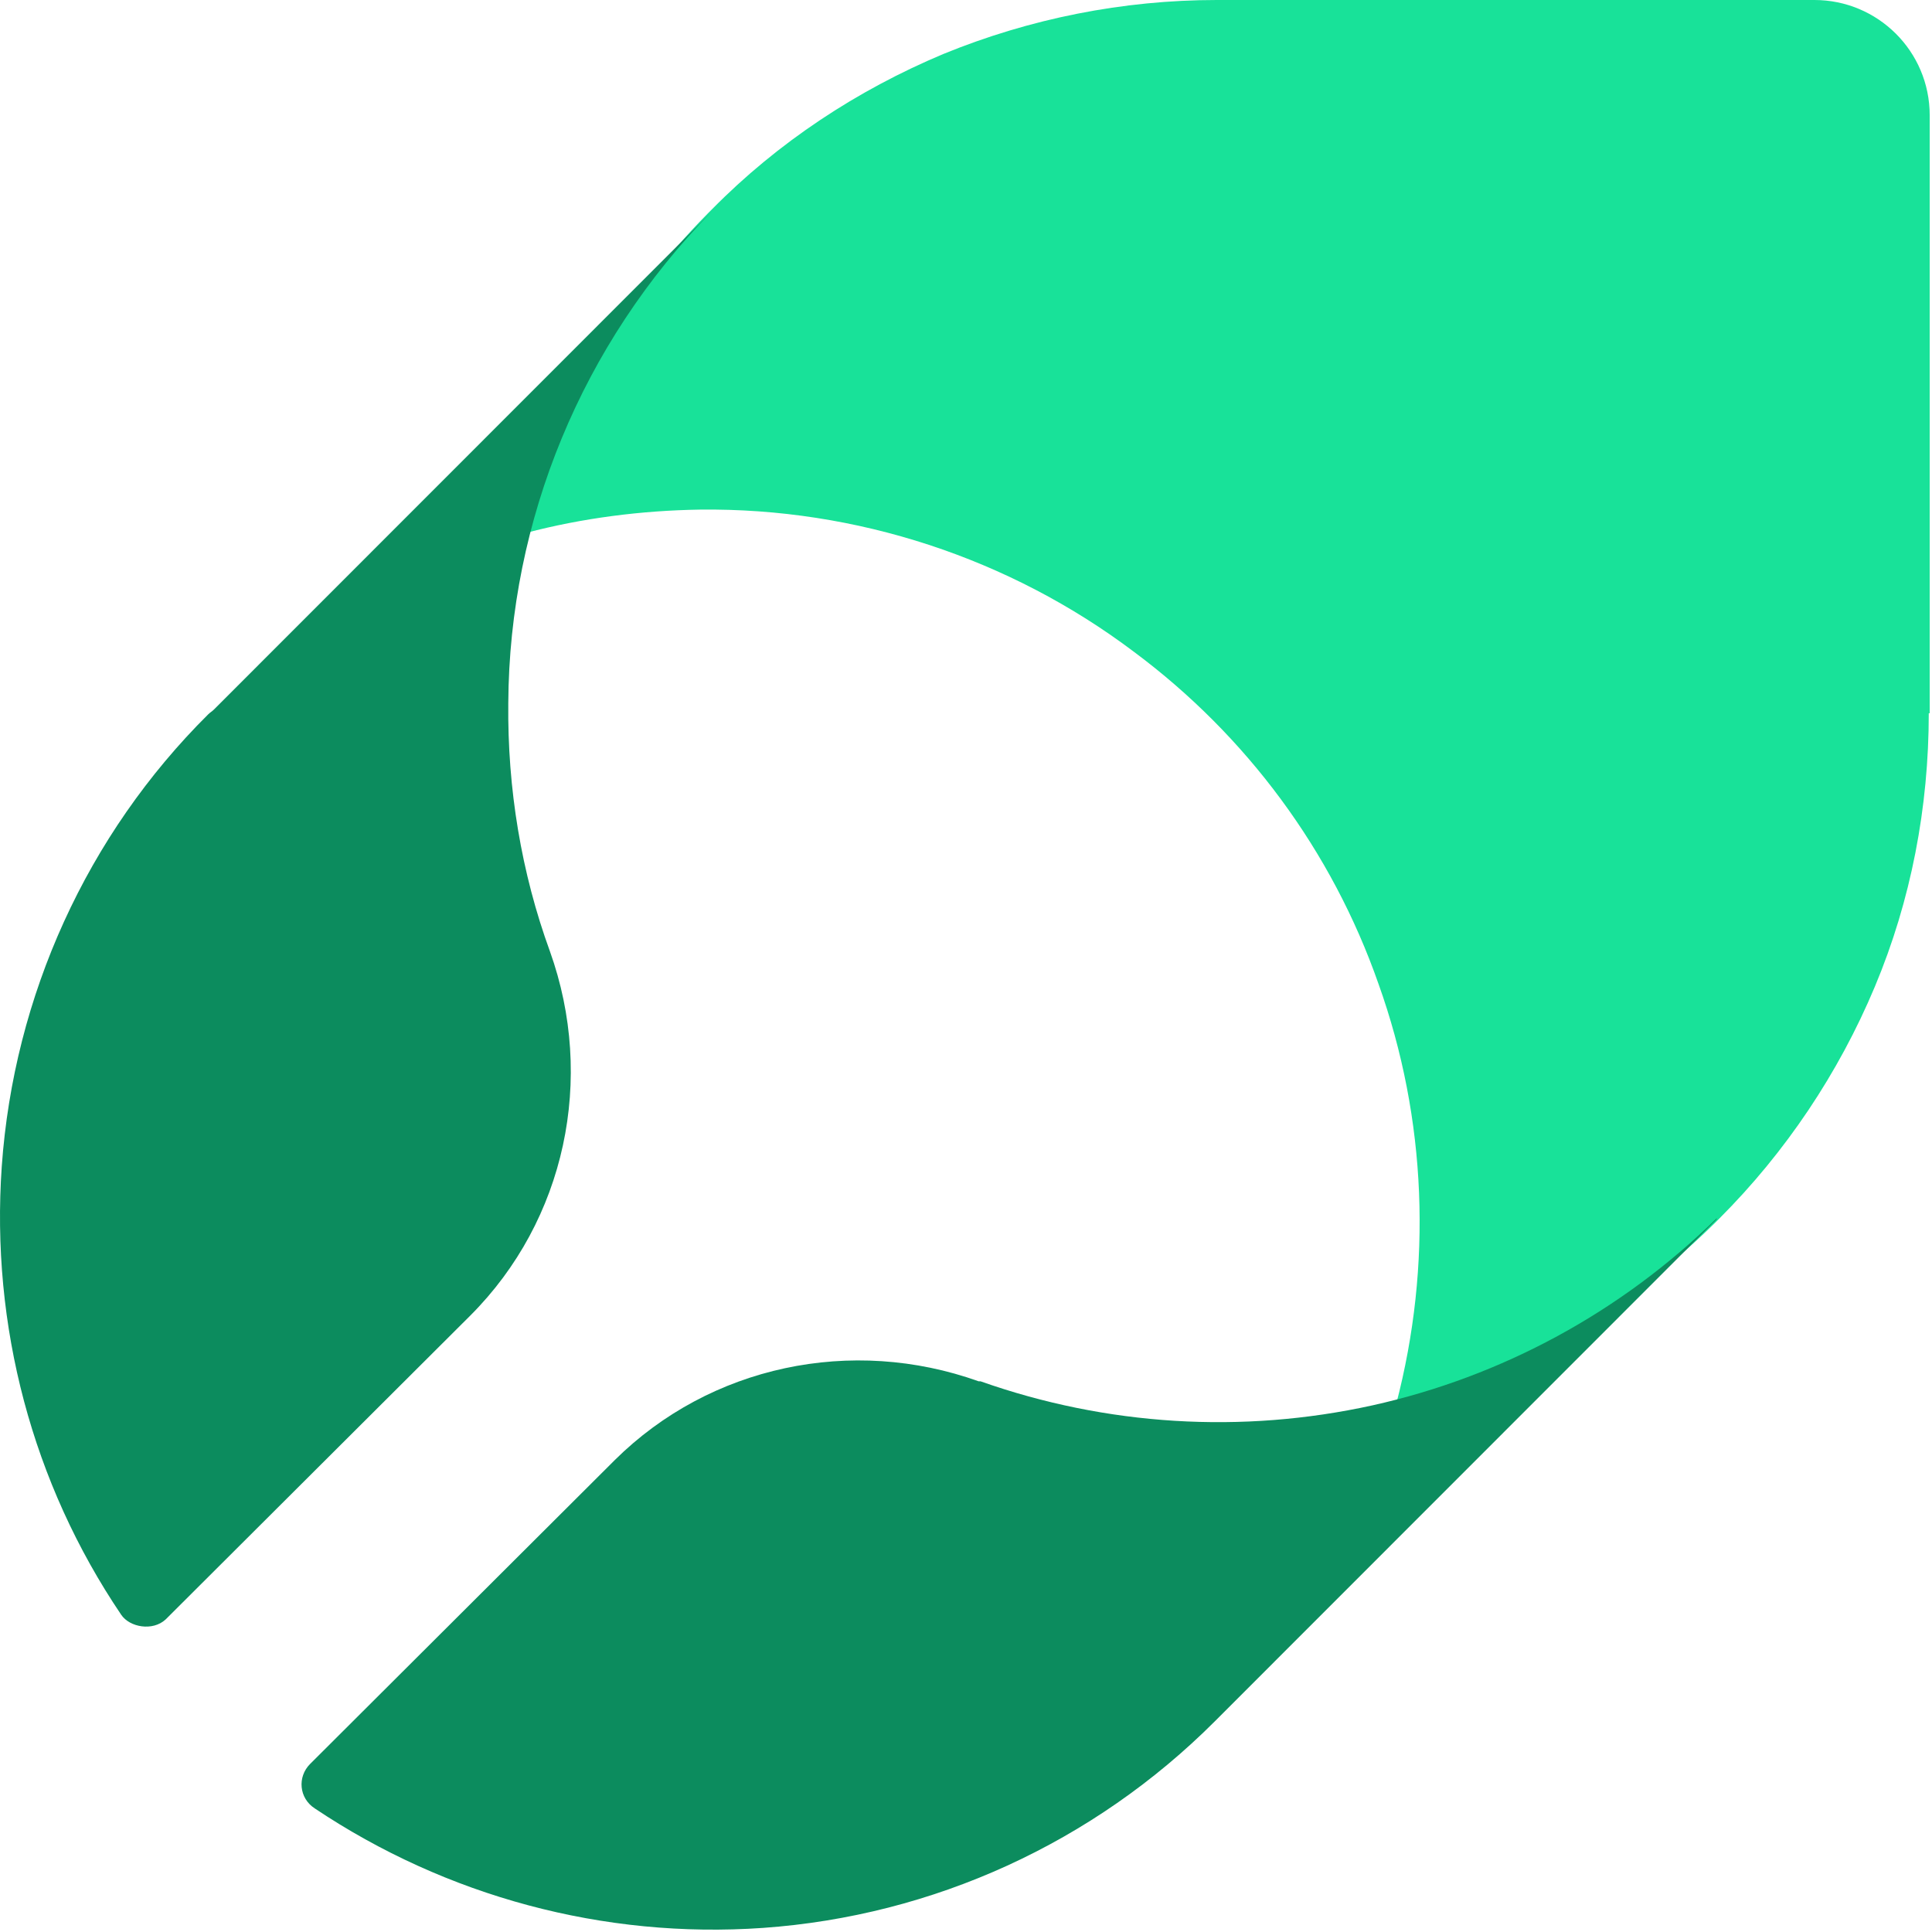
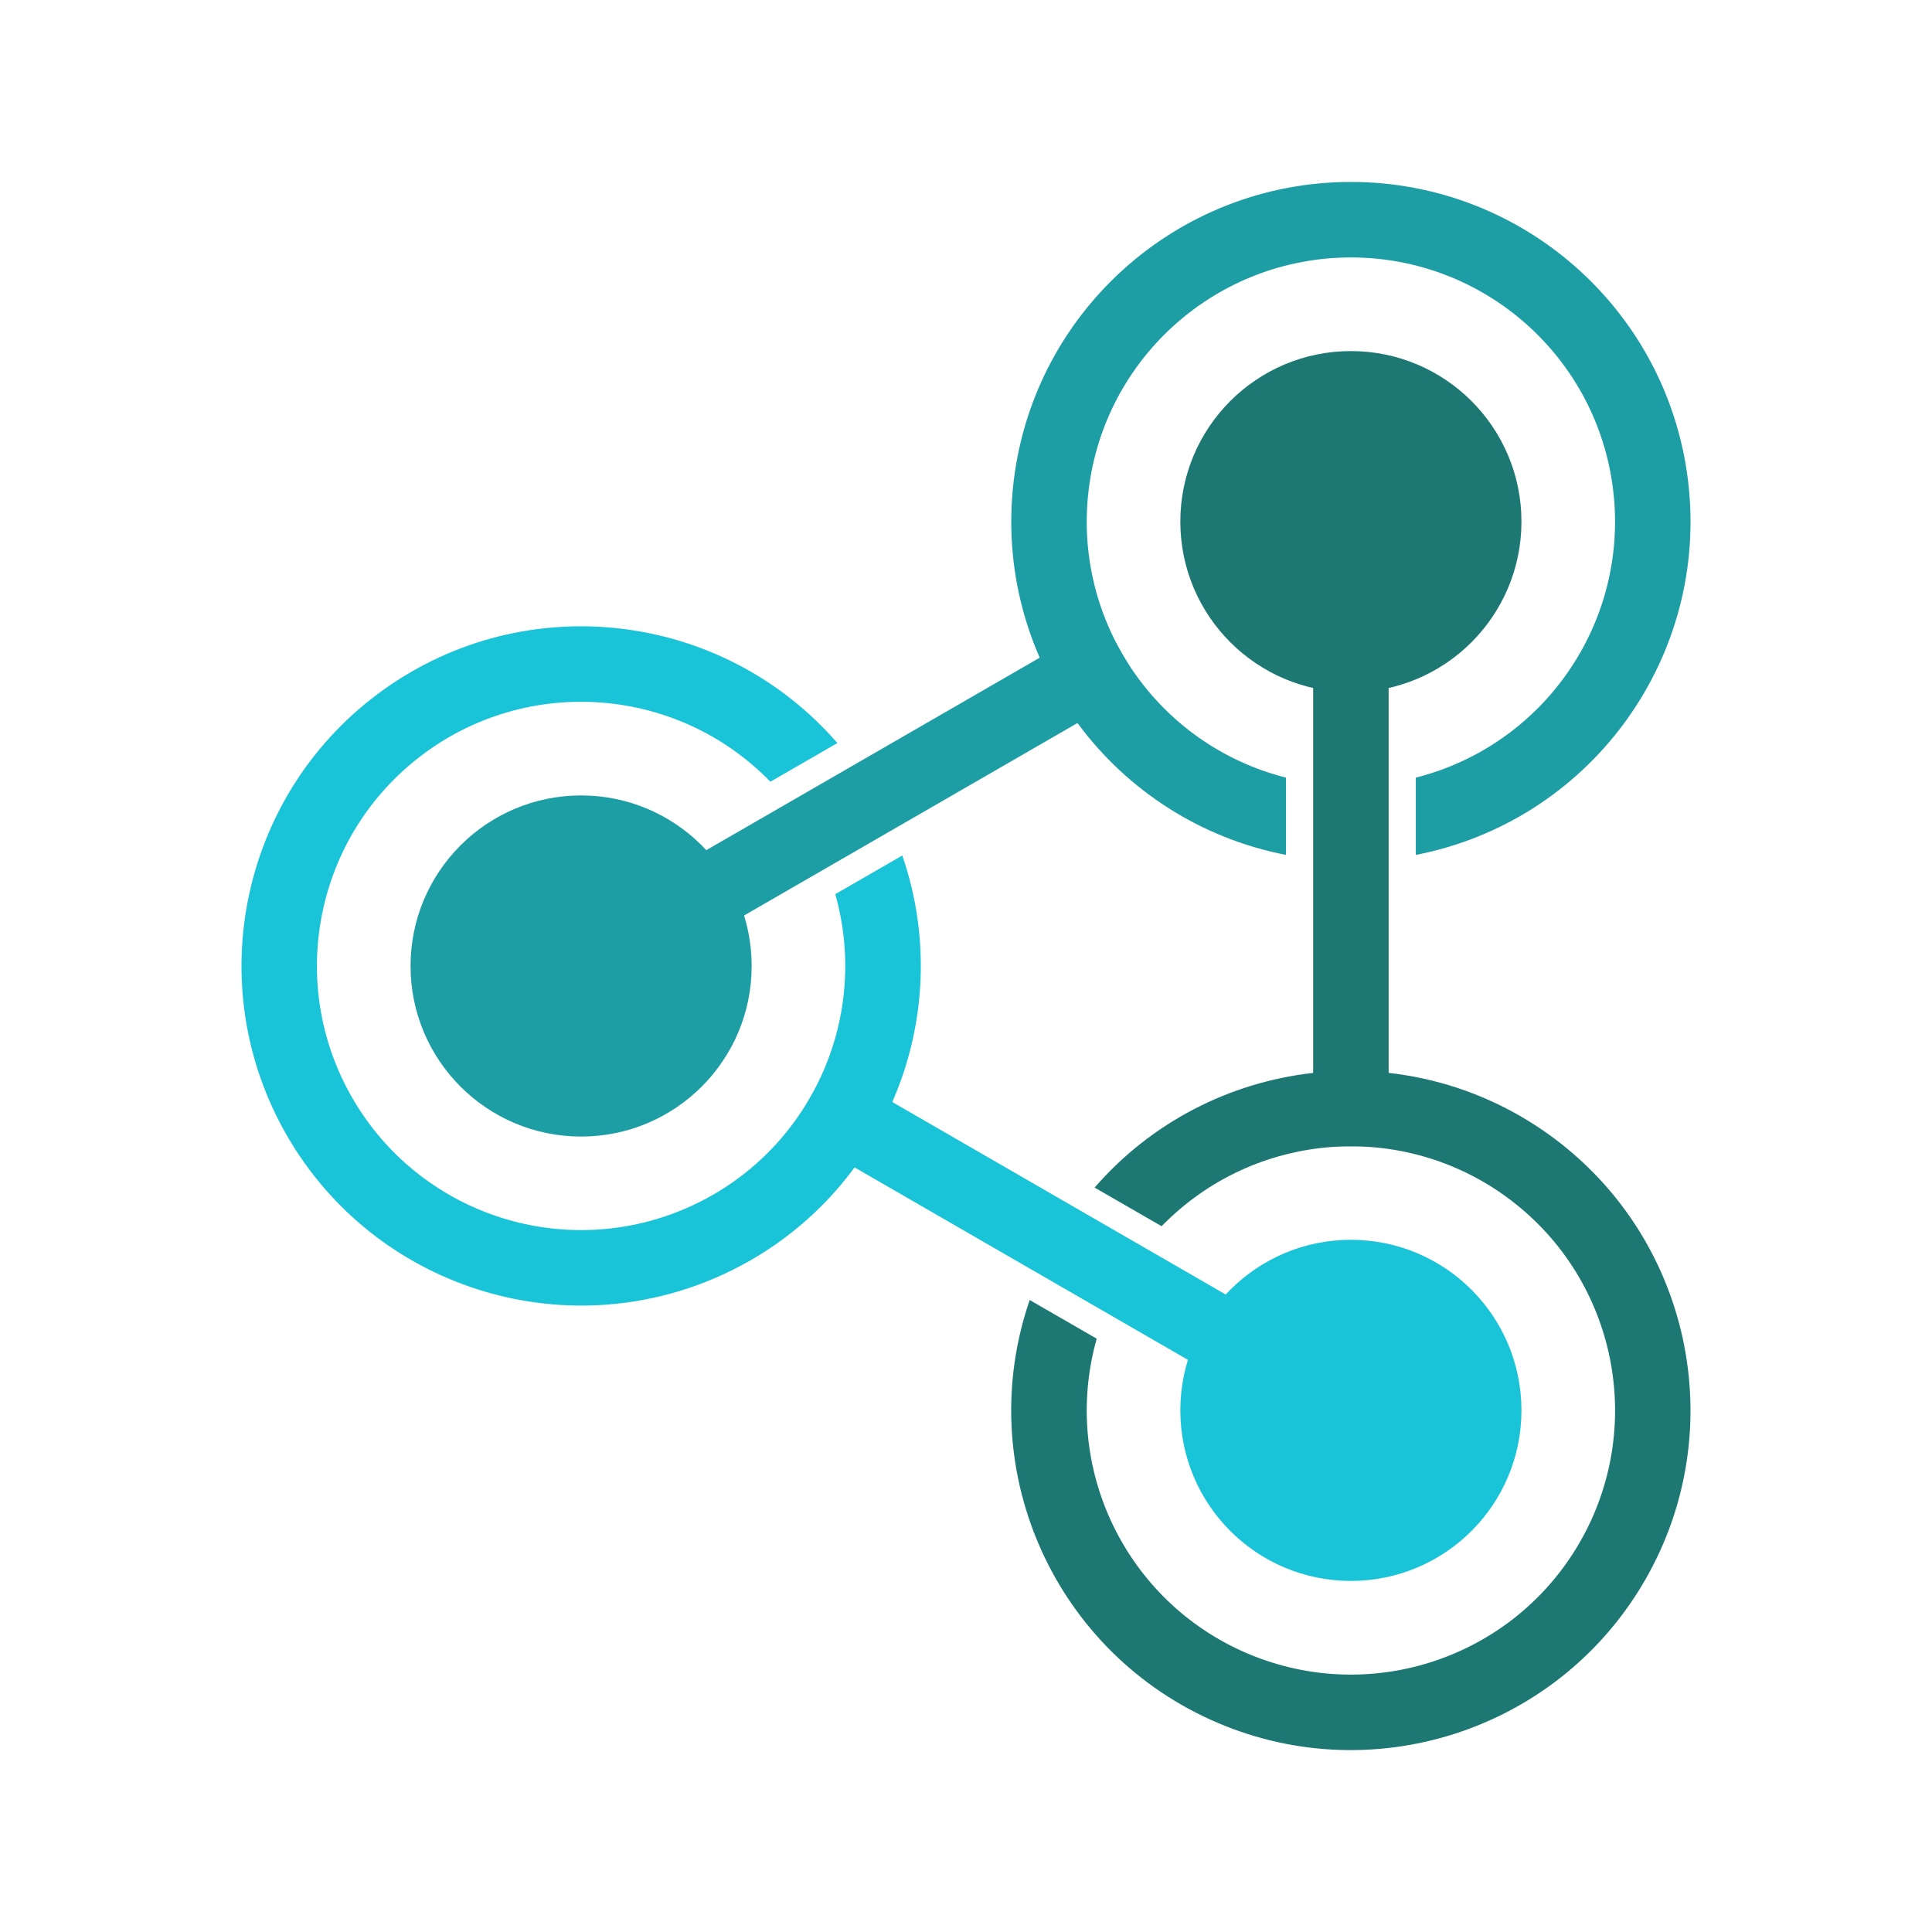
- <svg xmlns="http://www.w3.org/2000/svg" width="502" height="502" viewBox="0 0 502 502" fill="none">
-   <path d="M501.402 185.33V29.962C501.402 13.29 487.876 0 471.453 0H316.156C291.763 0 267.611 4.832 245.15 14.014C222.689 23.438 202.16 36.969 185.012 54.367L183.804 55.575C161.101 78.53 144.92 107.042 136.708 138.454C151.441 134.588 166.656 132.655 181.871 132.413C222.447 131.93 262.298 144.978 294.661 169.383C323.885 191.13 346.104 221.092 358.18 255.645C370.739 290.681 372.188 328.859 362.769 364.862C393.925 356.647 422.666 340.457 445.611 317.744L446.818 316.536C463.966 299.38 477.732 278.841 487.151 256.37C496.571 233.898 501.16 209.735 501.16 185.33H501.402Z" fill="#18E299" />
-   <path d="M132.071 182.706C132.312 135.044 151.32 89.307 184.764 55.125L55.557 184.391C55.076 184.873 54.594 185.113 54.113 185.595C22.593 216.888 3.586 258.774 0.458 303.066C-2.43 344.47 8.397 385.392 31.496 419.575C33.699 422.835 39.677 423.907 43.046 420.778L122.206 341.822C146.989 317.028 154.689 280.198 142.899 247.219C135.44 226.758 131.831 204.852 132.071 182.706Z" fill="#0C8C5E" />
-   <path d="M446.067 316.547C421.284 340.86 390.245 357.71 356.56 365.172C322.634 372.635 287.506 370.468 254.783 358.914C254.783 358.914 254.542 358.914 254.301 358.914C221.338 347.118 184.525 354.821 159.742 379.375L80.581 458.331C77.212 461.701 77.694 467.238 81.784 469.885C115.95 492.754 156.855 503.827 198.24 500.938C242.512 497.809 284.137 478.792 315.656 447.258L316.859 446.054L446.067 316.788V316.547Z" fill="#0C8C5E" />
+ <svg xmlns="http://www.w3.org/2000/svg" viewBox="-16 -12 128 128" role="img">
+   <g fill="#19c4d8">
+     <path d="M43.78 44.68A22.5 22.5 0 1 1 39.48 37.23L35.04 39.79A17.5 17.5 0 1 0 39.34 47.24Z" />
+     <path d="M37.66 60.75L73.5 81.44" fill="none" stroke="#19c4d8" stroke-width="5" />
+     <circle cx="73.5" cy="81.44" r="11.3" />
+   </g>
+   <g fill="#1d7873">
+     <path d="M56.52 66.68A22.5 22.5 0 1 1 52.22 74.13L56.66 76.69A17.5 17.5 0 1 0 60.96 69.24Z" />
+     <path d="M73.5 63.94L73.5 22.56" fill="none" stroke="#1d7873" stroke-width="5" />
+     <circle cx="73.5" cy="22.56" r="11.3" />
+   </g>
+   <g fill="#1d9ea5">
+     <path d="M69.2 44.64A22.5 22.5 0 1 1 77.8 44.64L77.8 39.52A17.5 17.5 0 1 0 69.2 39.52Z" />
+     <path d="M58.34 31.31L22.5 52" fill="none" stroke="#1d9ea5" stroke-width="5" />
+     <circle cx="22.5" cy="52" r="11.3" />
+   </g>
</svg>
